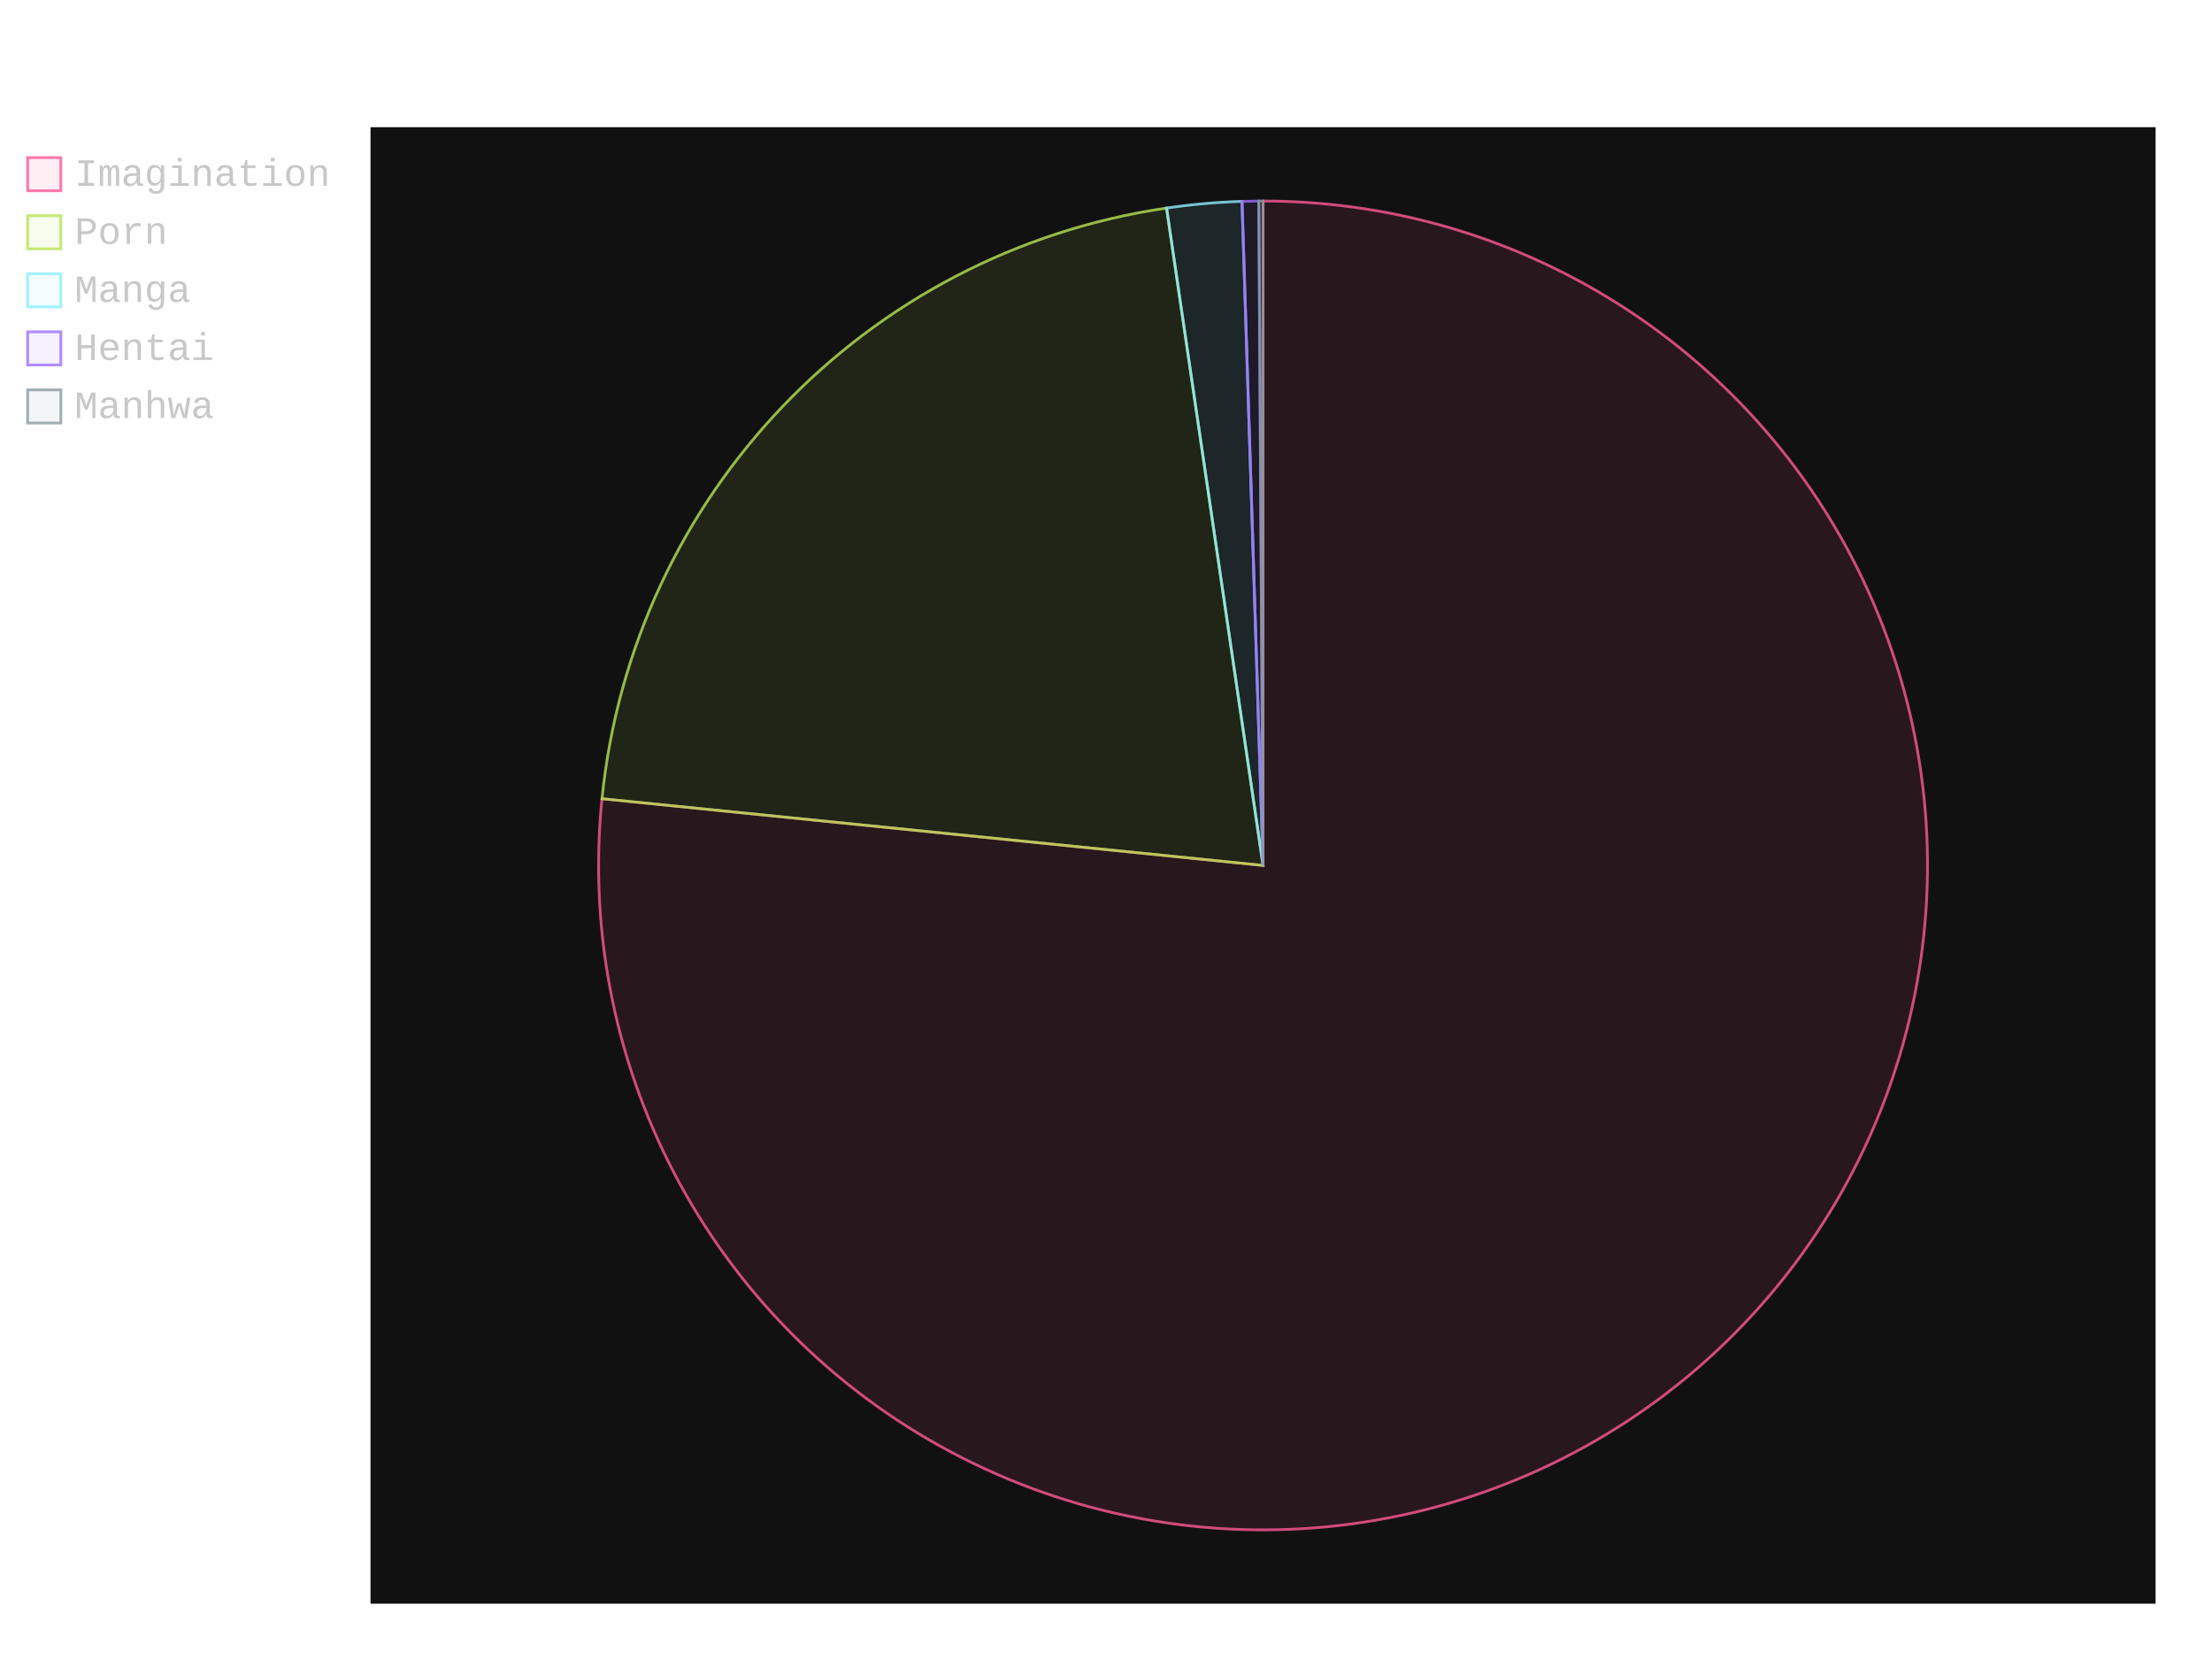
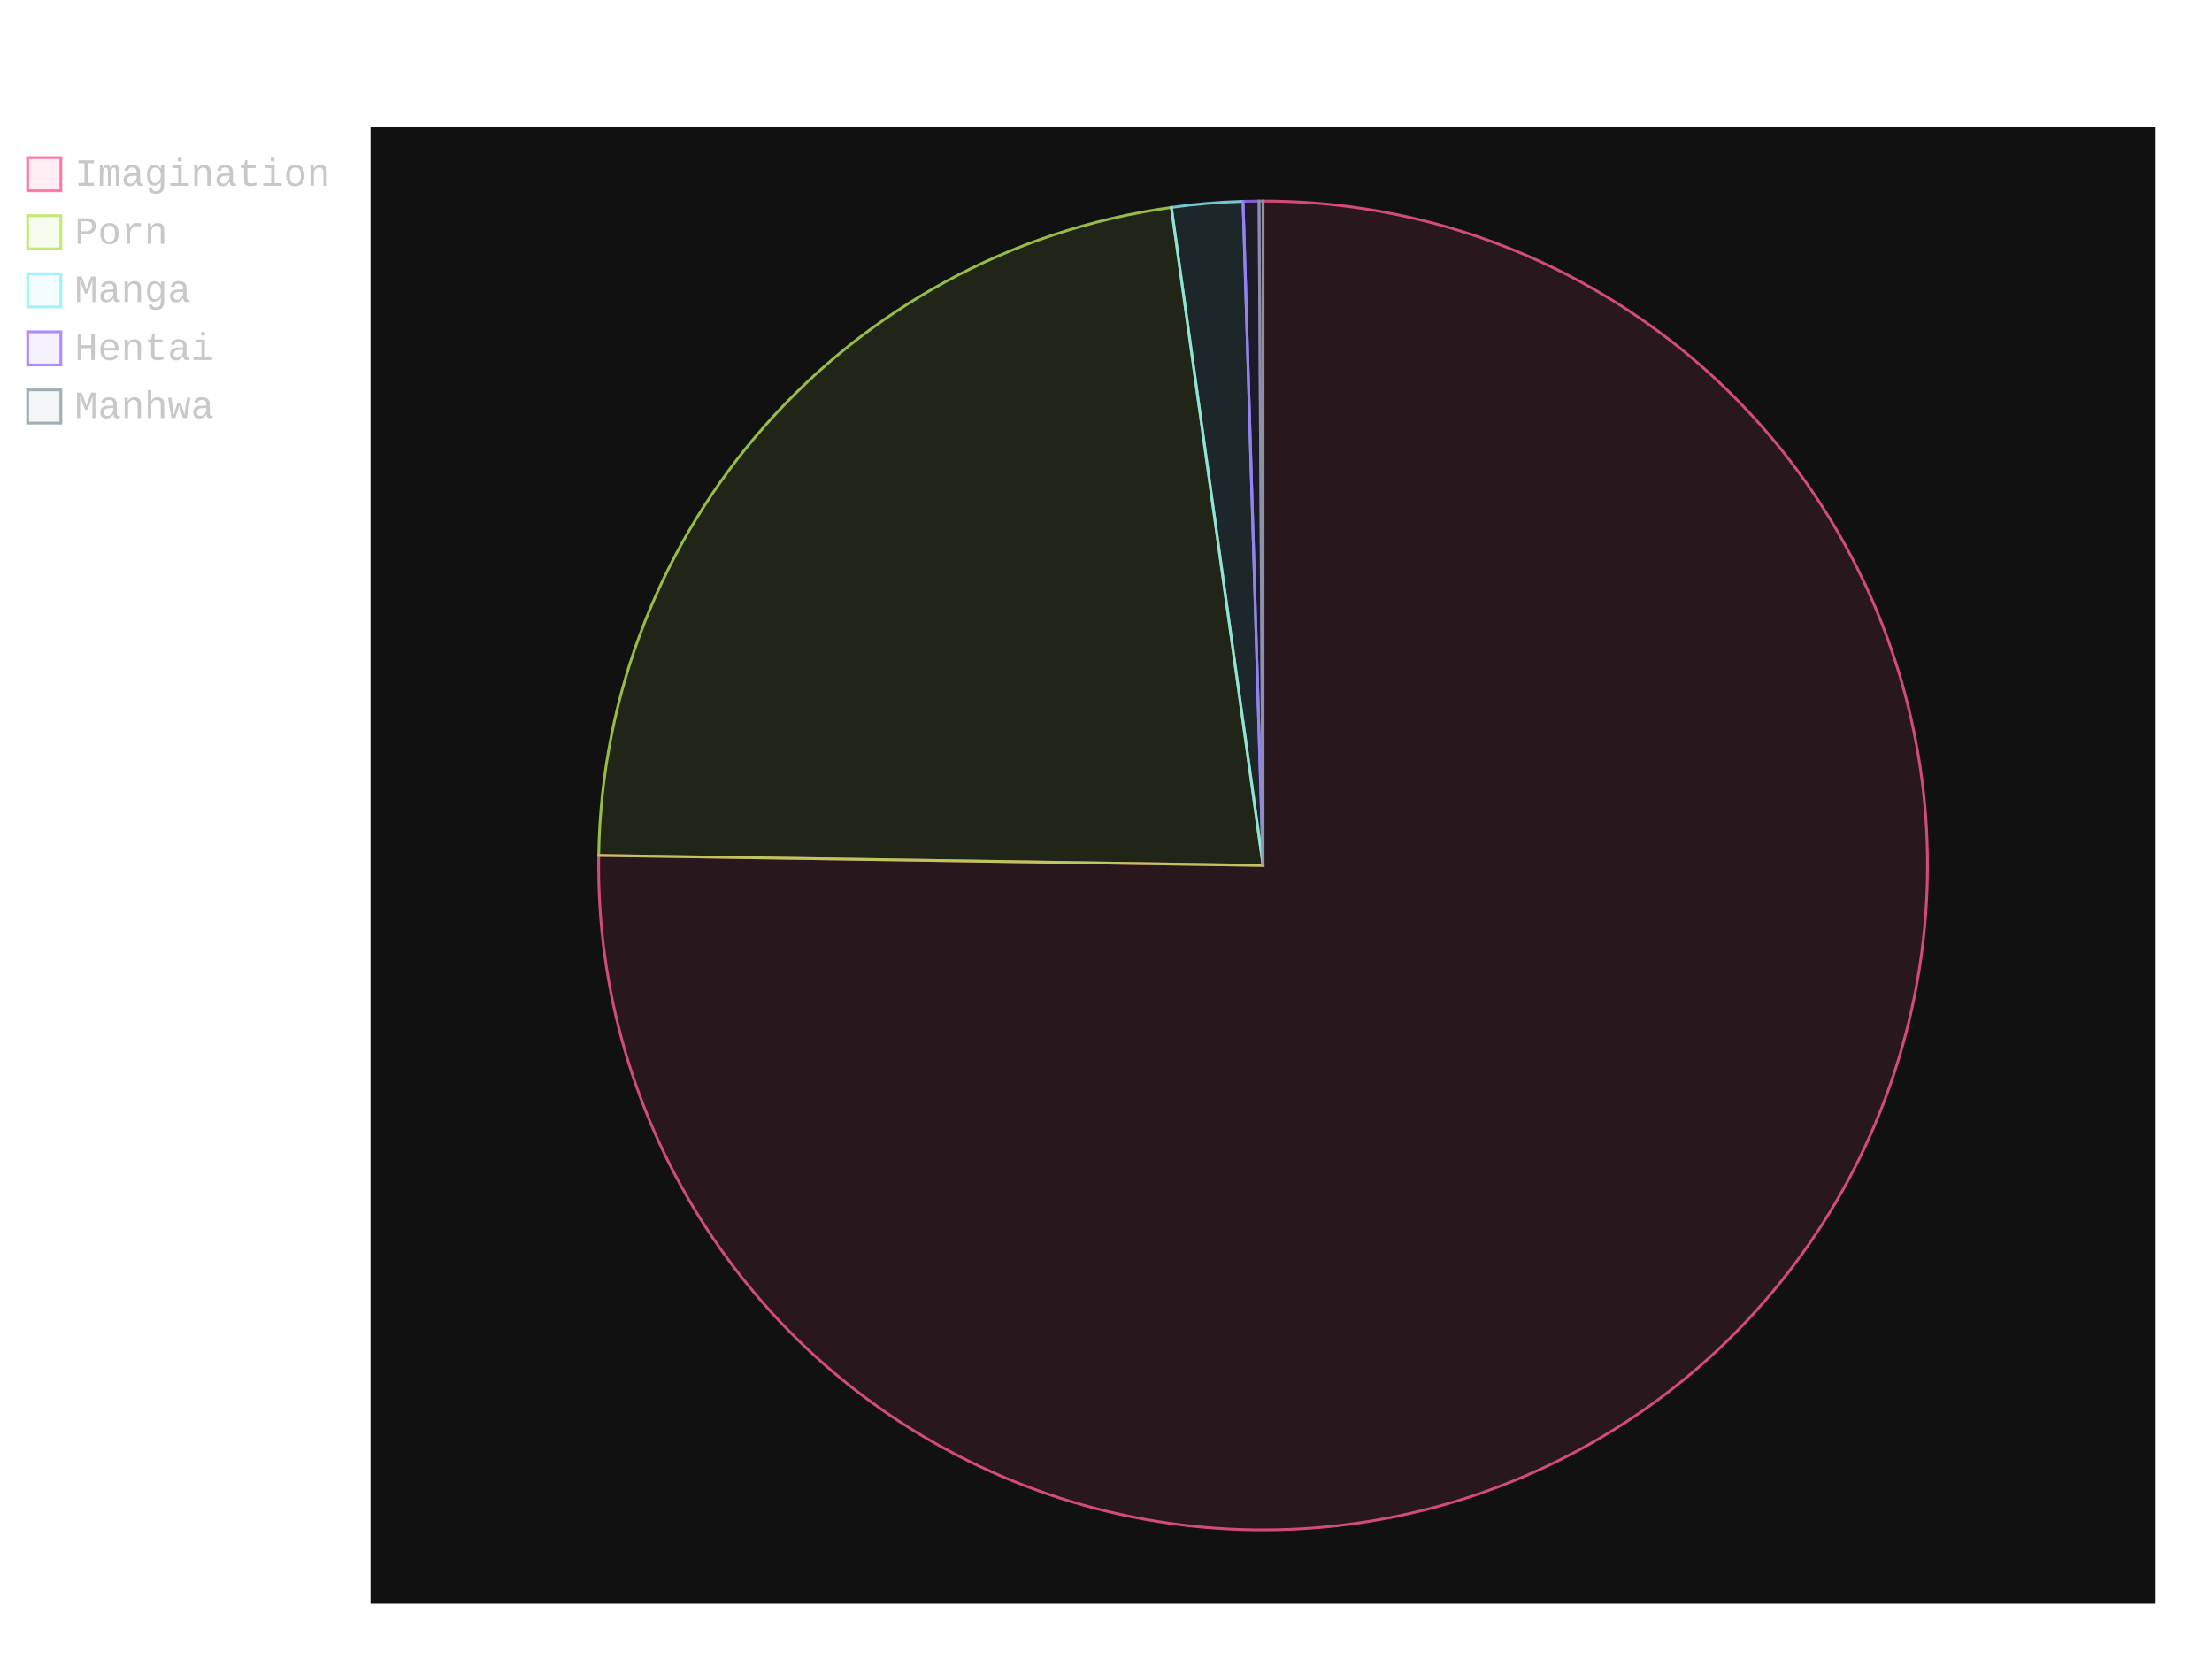
- <svg xmlns="http://www.w3.org/2000/svg" id="chart-8c66ed1b-7812-4167-a6e7-771014e6003e" class="pygal-chart" viewBox="0 0 800 600">
+ <svg xmlns="http://www.w3.org/2000/svg" id="chart-e985c608-d1bb-4bf9-8768-5c2e22a7b164" class="pygal-chart" viewBox="0 0 800 600">
  <defs>
-     <style type="text/css">#chart-8c66ed1b-7812-4167-a6e7-771014e6003e{-webkit-user-select:none;-webkit-font-smoothing:antialiased;font-family:Consolas,"Liberation Mono",Menlo,Courier,monospace}#chart-8c66ed1b-7812-4167-a6e7-771014e6003e .title{font-family:Consolas,"Liberation Mono",Menlo,Courier,monospace;font-size:16px}#chart-8c66ed1b-7812-4167-a6e7-771014e6003e .legends .legend text{font-family:Consolas,"Liberation Mono",Menlo,Courier,monospace;font-size:14px}#chart-8c66ed1b-7812-4167-a6e7-771014e6003e .axis text{font-family:Consolas,"Liberation Mono",Menlo,Courier,monospace;font-size:10px}#chart-8c66ed1b-7812-4167-a6e7-771014e6003e .axis text.major{font-family:Consolas,"Liberation Mono",Menlo,Courier,monospace;font-size:10px}#chart-8c66ed1b-7812-4167-a6e7-771014e6003e .text-overlay text.value{font-family:Consolas,"Liberation Mono",Menlo,Courier,monospace;font-size:16px}#chart-8c66ed1b-7812-4167-a6e7-771014e6003e .text-overlay text.label{font-family:Consolas,"Liberation Mono",Menlo,Courier,monospace;font-size:10px}#chart-8c66ed1b-7812-4167-a6e7-771014e6003e .tooltip{font-family:Consolas,"Liberation Mono",Menlo,Courier,monospace;font-size:14px}#chart-8c66ed1b-7812-4167-a6e7-771014e6003e text.no_data{font-family:Consolas,"Liberation Mono",Menlo,Courier,monospace;font-size:64px}
- #chart-8c66ed1b-7812-4167-a6e7-771014e6003e{background-color:transparent}#chart-8c66ed1b-7812-4167-a6e7-771014e6003e path,#chart-8c66ed1b-7812-4167-a6e7-771014e6003e line,#chart-8c66ed1b-7812-4167-a6e7-771014e6003e rect,#chart-8c66ed1b-7812-4167-a6e7-771014e6003e circle{-webkit-transition:0.3s ease-out;-moz-transition:0.3s ease-out;transition:0.3s ease-out}#chart-8c66ed1b-7812-4167-a6e7-771014e6003e .graph &gt; .background{fill:transparent}#chart-8c66ed1b-7812-4167-a6e7-771014e6003e .plot &gt; .background{fill:#111}#chart-8c66ed1b-7812-4167-a6e7-771014e6003e .graph{fill:rgba(200,200,200,1)}#chart-8c66ed1b-7812-4167-a6e7-771014e6003e text.no_data{fill:rgba(255,255,255,1)}#chart-8c66ed1b-7812-4167-a6e7-771014e6003e .title{fill:rgba(255,255,255,1)}#chart-8c66ed1b-7812-4167-a6e7-771014e6003e .legends .legend text{fill:rgba(200,200,200,1)}#chart-8c66ed1b-7812-4167-a6e7-771014e6003e .legends .legend:hover text{fill:rgba(255,255,255,1)}#chart-8c66ed1b-7812-4167-a6e7-771014e6003e .axis .line{stroke:rgba(255,255,255,1)}#chart-8c66ed1b-7812-4167-a6e7-771014e6003e .axis .guide.line{stroke:#555}#chart-8c66ed1b-7812-4167-a6e7-771014e6003e .axis .major.line{stroke:rgba(200,200,200,1)}#chart-8c66ed1b-7812-4167-a6e7-771014e6003e .axis text.major{fill:rgba(255,255,255,1)}#chart-8c66ed1b-7812-4167-a6e7-771014e6003e .axis.y .guides:hover .guide.line,#chart-8c66ed1b-7812-4167-a6e7-771014e6003e .line-graph .axis.x .guides:hover .guide.line,#chart-8c66ed1b-7812-4167-a6e7-771014e6003e .stackedline-graph .axis.x .guides:hover .guide.line,#chart-8c66ed1b-7812-4167-a6e7-771014e6003e .xy-graph .axis.x .guides:hover .guide.line{stroke:rgba(255,255,255,1)}#chart-8c66ed1b-7812-4167-a6e7-771014e6003e .axis .guides:hover text{fill:rgba(255,255,255,1)}#chart-8c66ed1b-7812-4167-a6e7-771014e6003e .reactive{fill-opacity:.1;stroke-opacity:.8;stroke-width:1}#chart-8c66ed1b-7812-4167-a6e7-771014e6003e .ci{stroke:rgba(200,200,200,1)}#chart-8c66ed1b-7812-4167-a6e7-771014e6003e .reactive.active,#chart-8c66ed1b-7812-4167-a6e7-771014e6003e .active .reactive{fill-opacity:.75;stroke-opacity:.9;stroke-width:4}#chart-8c66ed1b-7812-4167-a6e7-771014e6003e .ci .reactive.active{stroke-width:1.5}#chart-8c66ed1b-7812-4167-a6e7-771014e6003e .series text{fill:rgba(255,255,255,1)}#chart-8c66ed1b-7812-4167-a6e7-771014e6003e .tooltip rect{fill:#111;stroke:rgba(255,255,255,1);-webkit-transition:opacity 0.3s ease-out;-moz-transition:opacity 0.3s ease-out;transition:opacity 0.3s ease-out}#chart-8c66ed1b-7812-4167-a6e7-771014e6003e .tooltip .label{fill:rgba(200,200,200,1)}#chart-8c66ed1b-7812-4167-a6e7-771014e6003e .tooltip .label{fill:rgba(200,200,200,1)}#chart-8c66ed1b-7812-4167-a6e7-771014e6003e .tooltip .legend{font-size:.8em;fill:#555}#chart-8c66ed1b-7812-4167-a6e7-771014e6003e .tooltip .x_label{font-size:.6em;fill:rgba(255,255,255,1)}#chart-8c66ed1b-7812-4167-a6e7-771014e6003e .tooltip .xlink{font-size:.5em;text-decoration:underline}#chart-8c66ed1b-7812-4167-a6e7-771014e6003e .tooltip .value{font-size:1.5em}#chart-8c66ed1b-7812-4167-a6e7-771014e6003e .bound{font-size:.5em}#chart-8c66ed1b-7812-4167-a6e7-771014e6003e .max-value{font-size:.75em;fill:#555}#chart-8c66ed1b-7812-4167-a6e7-771014e6003e .map-element{fill:#111;stroke:#555 !important}#chart-8c66ed1b-7812-4167-a6e7-771014e6003e .map-element .reactive{fill-opacity:inherit;stroke-opacity:inherit}#chart-8c66ed1b-7812-4167-a6e7-771014e6003e .color-0,#chart-8c66ed1b-7812-4167-a6e7-771014e6003e .color-0 a:visited{stroke:#ff5995;fill:#ff5995}#chart-8c66ed1b-7812-4167-a6e7-771014e6003e .color-1,#chart-8c66ed1b-7812-4167-a6e7-771014e6003e .color-1 a:visited{stroke:#b6e354;fill:#b6e354}#chart-8c66ed1b-7812-4167-a6e7-771014e6003e .color-2,#chart-8c66ed1b-7812-4167-a6e7-771014e6003e .color-2 a:visited{stroke:#8cedff;fill:#8cedff}#chart-8c66ed1b-7812-4167-a6e7-771014e6003e .color-3,#chart-8c66ed1b-7812-4167-a6e7-771014e6003e .color-3 a:visited{stroke:#9e6ffe;fill:#9e6ffe}#chart-8c66ed1b-7812-4167-a6e7-771014e6003e .color-4,#chart-8c66ed1b-7812-4167-a6e7-771014e6003e .color-4 a:visited{stroke:#899ca1;fill:#899ca1}#chart-8c66ed1b-7812-4167-a6e7-771014e6003e .text-overlay .color-0 text{fill:black}#chart-8c66ed1b-7812-4167-a6e7-771014e6003e .text-overlay .color-1 text{fill:black}#chart-8c66ed1b-7812-4167-a6e7-771014e6003e .text-overlay .color-2 text{fill:black}#chart-8c66ed1b-7812-4167-a6e7-771014e6003e .text-overlay .color-3 text{fill:black}#chart-8c66ed1b-7812-4167-a6e7-771014e6003e .text-overlay .color-4 text{fill:black}
- #chart-8c66ed1b-7812-4167-a6e7-771014e6003e text.no_data{text-anchor:middle}#chart-8c66ed1b-7812-4167-a6e7-771014e6003e .guide.line{fill:none}#chart-8c66ed1b-7812-4167-a6e7-771014e6003e .centered{text-anchor:middle}#chart-8c66ed1b-7812-4167-a6e7-771014e6003e .title{text-anchor:middle}#chart-8c66ed1b-7812-4167-a6e7-771014e6003e .legends .legend text{fill-opacity:1}#chart-8c66ed1b-7812-4167-a6e7-771014e6003e .axis.x text{text-anchor:middle}#chart-8c66ed1b-7812-4167-a6e7-771014e6003e .axis.x:not(.web) text[transform]{text-anchor:start}#chart-8c66ed1b-7812-4167-a6e7-771014e6003e .axis.x:not(.web) text[transform].backwards{text-anchor:end}#chart-8c66ed1b-7812-4167-a6e7-771014e6003e .axis.y text{text-anchor:end}#chart-8c66ed1b-7812-4167-a6e7-771014e6003e .axis.y text[transform].backwards{text-anchor:start}#chart-8c66ed1b-7812-4167-a6e7-771014e6003e .axis.y2 text{text-anchor:start}#chart-8c66ed1b-7812-4167-a6e7-771014e6003e .axis.y2 text[transform].backwards{text-anchor:end}#chart-8c66ed1b-7812-4167-a6e7-771014e6003e .axis .guide.line{stroke-dasharray:4,4;stroke:black}#chart-8c66ed1b-7812-4167-a6e7-771014e6003e .axis .major.guide.line{stroke-dasharray:6,6;stroke:black}#chart-8c66ed1b-7812-4167-a6e7-771014e6003e .horizontal .axis.y .guide.line,#chart-8c66ed1b-7812-4167-a6e7-771014e6003e .horizontal .axis.y2 .guide.line,#chart-8c66ed1b-7812-4167-a6e7-771014e6003e .vertical .axis.x .guide.line{opacity:0}#chart-8c66ed1b-7812-4167-a6e7-771014e6003e .horizontal .axis.always_show .guide.line,#chart-8c66ed1b-7812-4167-a6e7-771014e6003e .vertical .axis.always_show .guide.line{opacity:1 !important}#chart-8c66ed1b-7812-4167-a6e7-771014e6003e .axis.y .guides:hover .guide.line,#chart-8c66ed1b-7812-4167-a6e7-771014e6003e .axis.y2 .guides:hover .guide.line,#chart-8c66ed1b-7812-4167-a6e7-771014e6003e .axis.x .guides:hover .guide.line{opacity:1}#chart-8c66ed1b-7812-4167-a6e7-771014e6003e .axis .guides:hover text{opacity:1}#chart-8c66ed1b-7812-4167-a6e7-771014e6003e .nofill{fill:none}#chart-8c66ed1b-7812-4167-a6e7-771014e6003e .subtle-fill{fill-opacity:.2}#chart-8c66ed1b-7812-4167-a6e7-771014e6003e .dot{stroke-width:1px;fill-opacity:1;stroke-opacity:1}#chart-8c66ed1b-7812-4167-a6e7-771014e6003e .dot.active{stroke-width:5px}#chart-8c66ed1b-7812-4167-a6e7-771014e6003e .dot.negative{fill:transparent}#chart-8c66ed1b-7812-4167-a6e7-771014e6003e text,#chart-8c66ed1b-7812-4167-a6e7-771014e6003e tspan{stroke:none !important}#chart-8c66ed1b-7812-4167-a6e7-771014e6003e .series text.active{opacity:1}#chart-8c66ed1b-7812-4167-a6e7-771014e6003e .tooltip rect{fill-opacity:.95;stroke-width:.5}#chart-8c66ed1b-7812-4167-a6e7-771014e6003e .tooltip text{fill-opacity:1}#chart-8c66ed1b-7812-4167-a6e7-771014e6003e .showable{visibility:hidden}#chart-8c66ed1b-7812-4167-a6e7-771014e6003e .showable.shown{visibility:visible}#chart-8c66ed1b-7812-4167-a6e7-771014e6003e .gauge-background{fill:rgba(229,229,229,1);stroke:none}#chart-8c66ed1b-7812-4167-a6e7-771014e6003e .bg-lines{stroke:transparent;stroke-width:2px}</style>
+     <style type="text/css">#chart-e985c608-d1bb-4bf9-8768-5c2e22a7b164{-webkit-user-select:none;-webkit-font-smoothing:antialiased;font-family:Consolas,"Liberation Mono",Menlo,Courier,monospace}#chart-e985c608-d1bb-4bf9-8768-5c2e22a7b164 .title{font-family:Consolas,"Liberation Mono",Menlo,Courier,monospace;font-size:16px}#chart-e985c608-d1bb-4bf9-8768-5c2e22a7b164 .legends .legend text{font-family:Consolas,"Liberation Mono",Menlo,Courier,monospace;font-size:14px}#chart-e985c608-d1bb-4bf9-8768-5c2e22a7b164 .axis text{font-family:Consolas,"Liberation Mono",Menlo,Courier,monospace;font-size:10px}#chart-e985c608-d1bb-4bf9-8768-5c2e22a7b164 .axis text.major{font-family:Consolas,"Liberation Mono",Menlo,Courier,monospace;font-size:10px}#chart-e985c608-d1bb-4bf9-8768-5c2e22a7b164 .text-overlay text.value{font-family:Consolas,"Liberation Mono",Menlo,Courier,monospace;font-size:16px}#chart-e985c608-d1bb-4bf9-8768-5c2e22a7b164 .text-overlay text.label{font-family:Consolas,"Liberation Mono",Menlo,Courier,monospace;font-size:10px}#chart-e985c608-d1bb-4bf9-8768-5c2e22a7b164 .tooltip{font-family:Consolas,"Liberation Mono",Menlo,Courier,monospace;font-size:14px}#chart-e985c608-d1bb-4bf9-8768-5c2e22a7b164 text.no_data{font-family:Consolas,"Liberation Mono",Menlo,Courier,monospace;font-size:64px}
+ #chart-e985c608-d1bb-4bf9-8768-5c2e22a7b164{background-color:transparent}#chart-e985c608-d1bb-4bf9-8768-5c2e22a7b164 path,#chart-e985c608-d1bb-4bf9-8768-5c2e22a7b164 line,#chart-e985c608-d1bb-4bf9-8768-5c2e22a7b164 rect,#chart-e985c608-d1bb-4bf9-8768-5c2e22a7b164 circle{-webkit-transition:0.3s ease-out;-moz-transition:0.3s ease-out;transition:0.3s ease-out}#chart-e985c608-d1bb-4bf9-8768-5c2e22a7b164 .graph &gt; .background{fill:transparent}#chart-e985c608-d1bb-4bf9-8768-5c2e22a7b164 .plot &gt; .background{fill:#111}#chart-e985c608-d1bb-4bf9-8768-5c2e22a7b164 .graph{fill:rgba(200,200,200,1)}#chart-e985c608-d1bb-4bf9-8768-5c2e22a7b164 text.no_data{fill:rgba(255,255,255,1)}#chart-e985c608-d1bb-4bf9-8768-5c2e22a7b164 .title{fill:rgba(255,255,255,1)}#chart-e985c608-d1bb-4bf9-8768-5c2e22a7b164 .legends .legend text{fill:rgba(200,200,200,1)}#chart-e985c608-d1bb-4bf9-8768-5c2e22a7b164 .legends .legend:hover text{fill:rgba(255,255,255,1)}#chart-e985c608-d1bb-4bf9-8768-5c2e22a7b164 .axis .line{stroke:rgba(255,255,255,1)}#chart-e985c608-d1bb-4bf9-8768-5c2e22a7b164 .axis .guide.line{stroke:#555}#chart-e985c608-d1bb-4bf9-8768-5c2e22a7b164 .axis .major.line{stroke:rgba(200,200,200,1)}#chart-e985c608-d1bb-4bf9-8768-5c2e22a7b164 .axis text.major{fill:rgba(255,255,255,1)}#chart-e985c608-d1bb-4bf9-8768-5c2e22a7b164 .axis.y .guides:hover .guide.line,#chart-e985c608-d1bb-4bf9-8768-5c2e22a7b164 .line-graph .axis.x .guides:hover .guide.line,#chart-e985c608-d1bb-4bf9-8768-5c2e22a7b164 .stackedline-graph .axis.x .guides:hover .guide.line,#chart-e985c608-d1bb-4bf9-8768-5c2e22a7b164 .xy-graph .axis.x .guides:hover .guide.line{stroke:rgba(255,255,255,1)}#chart-e985c608-d1bb-4bf9-8768-5c2e22a7b164 .axis .guides:hover text{fill:rgba(255,255,255,1)}#chart-e985c608-d1bb-4bf9-8768-5c2e22a7b164 .reactive{fill-opacity:.1;stroke-opacity:.8;stroke-width:1}#chart-e985c608-d1bb-4bf9-8768-5c2e22a7b164 .ci{stroke:rgba(200,200,200,1)}#chart-e985c608-d1bb-4bf9-8768-5c2e22a7b164 .reactive.active,#chart-e985c608-d1bb-4bf9-8768-5c2e22a7b164 .active .reactive{fill-opacity:.75;stroke-opacity:.9;stroke-width:4}#chart-e985c608-d1bb-4bf9-8768-5c2e22a7b164 .ci .reactive.active{stroke-width:1.5}#chart-e985c608-d1bb-4bf9-8768-5c2e22a7b164 .series text{fill:rgba(255,255,255,1)}#chart-e985c608-d1bb-4bf9-8768-5c2e22a7b164 .tooltip rect{fill:#111;stroke:rgba(255,255,255,1);-webkit-transition:opacity 0.3s ease-out;-moz-transition:opacity 0.3s ease-out;transition:opacity 0.3s ease-out}#chart-e985c608-d1bb-4bf9-8768-5c2e22a7b164 .tooltip .label{fill:rgba(200,200,200,1)}#chart-e985c608-d1bb-4bf9-8768-5c2e22a7b164 .tooltip .label{fill:rgba(200,200,200,1)}#chart-e985c608-d1bb-4bf9-8768-5c2e22a7b164 .tooltip .legend{font-size:.8em;fill:#555}#chart-e985c608-d1bb-4bf9-8768-5c2e22a7b164 .tooltip .x_label{font-size:.6em;fill:rgba(255,255,255,1)}#chart-e985c608-d1bb-4bf9-8768-5c2e22a7b164 .tooltip .xlink{font-size:.5em;text-decoration:underline}#chart-e985c608-d1bb-4bf9-8768-5c2e22a7b164 .tooltip .value{font-size:1.5em}#chart-e985c608-d1bb-4bf9-8768-5c2e22a7b164 .bound{font-size:.5em}#chart-e985c608-d1bb-4bf9-8768-5c2e22a7b164 .max-value{font-size:.75em;fill:#555}#chart-e985c608-d1bb-4bf9-8768-5c2e22a7b164 .map-element{fill:#111;stroke:#555 !important}#chart-e985c608-d1bb-4bf9-8768-5c2e22a7b164 .map-element .reactive{fill-opacity:inherit;stroke-opacity:inherit}#chart-e985c608-d1bb-4bf9-8768-5c2e22a7b164 .color-0,#chart-e985c608-d1bb-4bf9-8768-5c2e22a7b164 .color-0 a:visited{stroke:#ff5995;fill:#ff5995}#chart-e985c608-d1bb-4bf9-8768-5c2e22a7b164 .color-1,#chart-e985c608-d1bb-4bf9-8768-5c2e22a7b164 .color-1 a:visited{stroke:#b6e354;fill:#b6e354}#chart-e985c608-d1bb-4bf9-8768-5c2e22a7b164 .color-2,#chart-e985c608-d1bb-4bf9-8768-5c2e22a7b164 .color-2 a:visited{stroke:#8cedff;fill:#8cedff}#chart-e985c608-d1bb-4bf9-8768-5c2e22a7b164 .color-3,#chart-e985c608-d1bb-4bf9-8768-5c2e22a7b164 .color-3 a:visited{stroke:#9e6ffe;fill:#9e6ffe}#chart-e985c608-d1bb-4bf9-8768-5c2e22a7b164 .color-4,#chart-e985c608-d1bb-4bf9-8768-5c2e22a7b164 .color-4 a:visited{stroke:#899ca1;fill:#899ca1}#chart-e985c608-d1bb-4bf9-8768-5c2e22a7b164 .text-overlay .color-0 text{fill:black}#chart-e985c608-d1bb-4bf9-8768-5c2e22a7b164 .text-overlay .color-1 text{fill:black}#chart-e985c608-d1bb-4bf9-8768-5c2e22a7b164 .text-overlay .color-2 text{fill:black}#chart-e985c608-d1bb-4bf9-8768-5c2e22a7b164 .text-overlay .color-3 text{fill:black}#chart-e985c608-d1bb-4bf9-8768-5c2e22a7b164 .text-overlay .color-4 text{fill:black}
+ #chart-e985c608-d1bb-4bf9-8768-5c2e22a7b164 text.no_data{text-anchor:middle}#chart-e985c608-d1bb-4bf9-8768-5c2e22a7b164 .guide.line{fill:none}#chart-e985c608-d1bb-4bf9-8768-5c2e22a7b164 .centered{text-anchor:middle}#chart-e985c608-d1bb-4bf9-8768-5c2e22a7b164 .title{text-anchor:middle}#chart-e985c608-d1bb-4bf9-8768-5c2e22a7b164 .legends .legend text{fill-opacity:1}#chart-e985c608-d1bb-4bf9-8768-5c2e22a7b164 .axis.x text{text-anchor:middle}#chart-e985c608-d1bb-4bf9-8768-5c2e22a7b164 .axis.x:not(.web) text[transform]{text-anchor:start}#chart-e985c608-d1bb-4bf9-8768-5c2e22a7b164 .axis.x:not(.web) text[transform].backwards{text-anchor:end}#chart-e985c608-d1bb-4bf9-8768-5c2e22a7b164 .axis.y text{text-anchor:end}#chart-e985c608-d1bb-4bf9-8768-5c2e22a7b164 .axis.y text[transform].backwards{text-anchor:start}#chart-e985c608-d1bb-4bf9-8768-5c2e22a7b164 .axis.y2 text{text-anchor:start}#chart-e985c608-d1bb-4bf9-8768-5c2e22a7b164 .axis.y2 text[transform].backwards{text-anchor:end}#chart-e985c608-d1bb-4bf9-8768-5c2e22a7b164 .axis .guide.line{stroke-dasharray:4,4;stroke:black}#chart-e985c608-d1bb-4bf9-8768-5c2e22a7b164 .axis .major.guide.line{stroke-dasharray:6,6;stroke:black}#chart-e985c608-d1bb-4bf9-8768-5c2e22a7b164 .horizontal .axis.y .guide.line,#chart-e985c608-d1bb-4bf9-8768-5c2e22a7b164 .horizontal .axis.y2 .guide.line,#chart-e985c608-d1bb-4bf9-8768-5c2e22a7b164 .vertical .axis.x .guide.line{opacity:0}#chart-e985c608-d1bb-4bf9-8768-5c2e22a7b164 .horizontal .axis.always_show .guide.line,#chart-e985c608-d1bb-4bf9-8768-5c2e22a7b164 .vertical .axis.always_show .guide.line{opacity:1 !important}#chart-e985c608-d1bb-4bf9-8768-5c2e22a7b164 .axis.y .guides:hover .guide.line,#chart-e985c608-d1bb-4bf9-8768-5c2e22a7b164 .axis.y2 .guides:hover .guide.line,#chart-e985c608-d1bb-4bf9-8768-5c2e22a7b164 .axis.x .guides:hover .guide.line{opacity:1}#chart-e985c608-d1bb-4bf9-8768-5c2e22a7b164 .axis .guides:hover text{opacity:1}#chart-e985c608-d1bb-4bf9-8768-5c2e22a7b164 .nofill{fill:none}#chart-e985c608-d1bb-4bf9-8768-5c2e22a7b164 .subtle-fill{fill-opacity:.2}#chart-e985c608-d1bb-4bf9-8768-5c2e22a7b164 .dot{stroke-width:1px;fill-opacity:1;stroke-opacity:1}#chart-e985c608-d1bb-4bf9-8768-5c2e22a7b164 .dot.active{stroke-width:5px}#chart-e985c608-d1bb-4bf9-8768-5c2e22a7b164 .dot.negative{fill:transparent}#chart-e985c608-d1bb-4bf9-8768-5c2e22a7b164 text,#chart-e985c608-d1bb-4bf9-8768-5c2e22a7b164 tspan{stroke:none !important}#chart-e985c608-d1bb-4bf9-8768-5c2e22a7b164 .series text.active{opacity:1}#chart-e985c608-d1bb-4bf9-8768-5c2e22a7b164 .tooltip rect{fill-opacity:.95;stroke-width:.5}#chart-e985c608-d1bb-4bf9-8768-5c2e22a7b164 .tooltip text{fill-opacity:1}#chart-e985c608-d1bb-4bf9-8768-5c2e22a7b164 .showable{visibility:hidden}#chart-e985c608-d1bb-4bf9-8768-5c2e22a7b164 .showable.shown{visibility:visible}#chart-e985c608-d1bb-4bf9-8768-5c2e22a7b164 .gauge-background{fill:rgba(229,229,229,1);stroke:none}#chart-e985c608-d1bb-4bf9-8768-5c2e22a7b164 .bg-lines{stroke:transparent;stroke-width:2px}</style>
  </defs>
  <g class="graph pie-graph vertical">
    <rect x="0" y="0" width="800" height="600" class="background" />
    <g transform="translate(134, 46)" class="plot">
      <rect x="0" y="0" width="645.6" height="534" class="background" />
      <g class="series serie-0 color-0">
        <g class="slices">
          <g class="slice">
-             <path d="M322.8 26.7 A240.3 240.3 0 1 1 83.715 242.866 L322.8 267 A0 0 0 1 0 322.8 267 z" class="slice reactive tooltip-trigger" />
+             <path d="M322.8 26.7 A240.3 240.3 0 1 1 82.527 263.385 L322.8 267 A0 0 0 1 0 322.8 267 z" class="slice reactive tooltip-trigger" />
          </g>
        </g>
      </g>
      <g class="series serie-1 color-1">
        <g class="slices">
          <g class="slice">
-             <path d="M83.715 242.866 A240.3 240.3 0 0 1 287.9 29.248 L322.8 267 A0 0 0 0 0 322.8 267 z" class="slice reactive tooltip-trigger" />
+             <path d="M82.527 263.385 A240.3 240.3 0 0 1 289.643 28.999 L322.8 267 A0 0 0 0 0 322.8 267 z" class="slice reactive tooltip-trigger" />
          </g>
        </g>
      </g>
      <g class="series serie-2 color-2">
        <g class="slices">
          <g class="slice">
-             <path d="M287.9 29.248 A240.3 240.3 0 0 1 315.187 26.821 L322.8 267 A0 0 0 0 0 322.8 267 z" class="slice reactive tooltip-trigger" />
+             <path d="M289.643 28.999 A240.3 240.3 0 0 1 315.57 26.809 L322.8 267 A0 0 0 0 0 322.8 267 z" class="slice reactive tooltip-trigger" />
          </g>
        </g>
      </g>
      <g class="series serie-3 color-3">
        <g class="slices">
          <g class="slice">
-             <path d="M315.187 26.821 A240.3 240.3 0 0 1 321.277 26.705 L322.8 267 A0 0 0 0 0 322.8 267 z" class="slice reactive tooltip-trigger" />
+             <path d="M315.57 26.809 A240.3 240.3 0 0 1 321.354 26.704 L322.8 267 A0 0 0 0 0 322.8 267 z" class="slice reactive tooltip-trigger" />
          </g>
        </g>
      </g>
      <g class="series serie-4 color-4">
        <g class="slices">
          <g class="slice">
-             <path d="M321.277 26.705 A240.3 240.3 0 0 1 322.8 26.7 L322.8 267 A0 0 0 0 0 322.8 267 z" class="slice reactive tooltip-trigger" />
+             <path d="M321.354 26.704 A240.3 240.3 0 0 1 322.8 26.7 L322.8 267 A0 0 0 0 0 322.8 267 z" class="slice reactive tooltip-trigger" />
          </g>
        </g>
      </g>
    </g>
    <g class="titles">
      <text x="400.0" y="26" class="title plot_title">Distribution of modes</text>
    </g>
    <g transform="translate(134, 46)" class="plot overlay">
      <g class="series serie-0 color-0" />
      <g class="series serie-1 color-1" />
      <g class="series serie-2 color-2" />
      <g class="series serie-3 color-3" />
      <g class="series serie-4 color-4" />
    </g>
    <g transform="translate(134, 46)" class="plot text-overlay">
      <g class="series serie-0 color-0" />
      <g class="series serie-1 color-1" />
      <g class="series serie-2 color-2" />
      <g class="series serie-3 color-3" />
      <g class="series serie-4 color-4" />
    </g>
    <g transform="translate(134, 46)" class="plot tooltip-overlay">
      <g transform="translate(0 0)" style="opacity: 0" class="tooltip">
        <rect rx="0" ry="0" width="0" height="0" class="tooltip-box" />
        <g class="text" />
      </g>
    </g>
    <g transform="translate(10, 56)" class="legends">
      <g id="activate-serie-0" class="legend reactive activate-serie">
        <rect x="0.0" y="1.0" width="12" height="12" class="color-0 reactive" />
        <text x="17.0" y="11.2">Imagination</text>
      </g>
      <g id="activate-serie-1" class="legend reactive activate-serie">
        <rect x="0.0" y="22.0" width="12" height="12" class="color-1 reactive" />
        <text x="17.0" y="32.2">Porn</text>
      </g>
      <g id="activate-serie-2" class="legend reactive activate-serie">
        <rect x="0.0" y="43.0" width="12" height="12" class="color-2 reactive" />
        <text x="17.0" y="53.2">Manga</text>
      </g>
      <g id="activate-serie-3" class="legend reactive activate-serie">
        <rect x="0.0" y="64.0" width="12" height="12" class="color-3 reactive" />
        <text x="17.0" y="74.2">Hentai</text>
      </g>
      <g id="activate-serie-4" class="legend reactive activate-serie">
        <rect x="0.0" y="85.0" width="12" height="12" class="color-4 reactive" />
        <text x="17.0" y="95.2">Manhwa</text>
      </g>
    </g>
    <g transform="translate(790, 56)" class="legends" />
  </g>
</svg>
